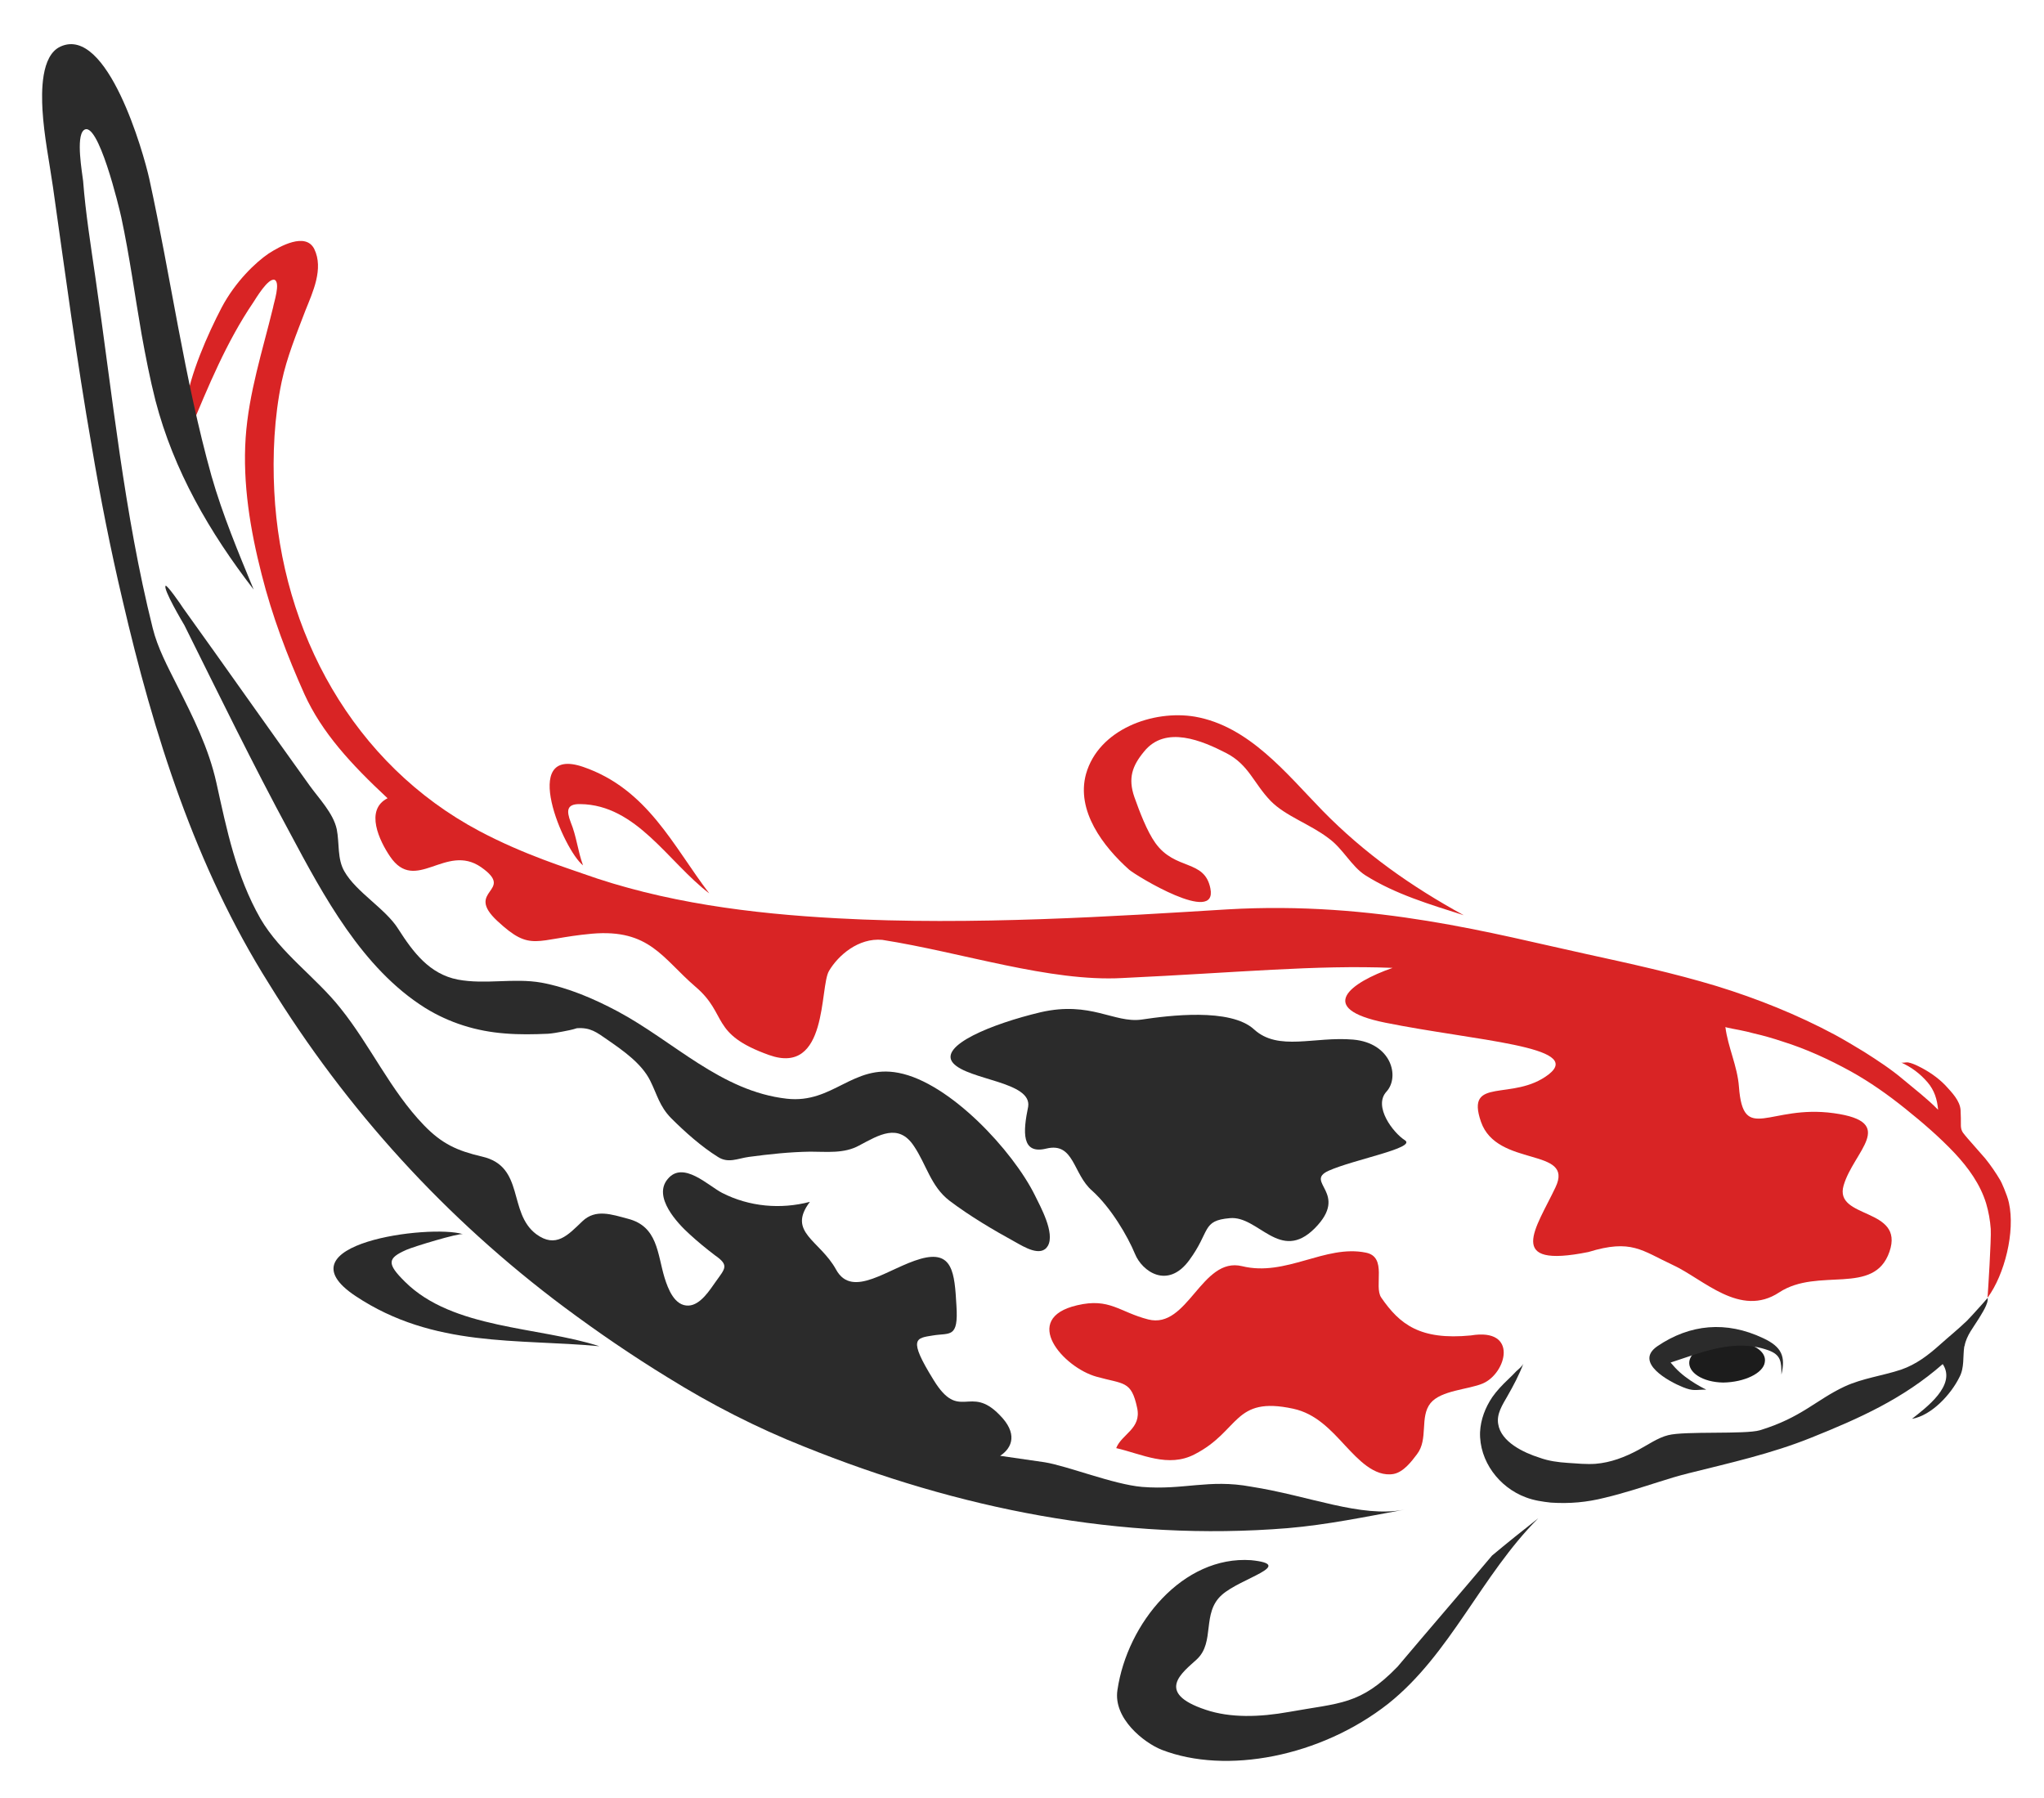
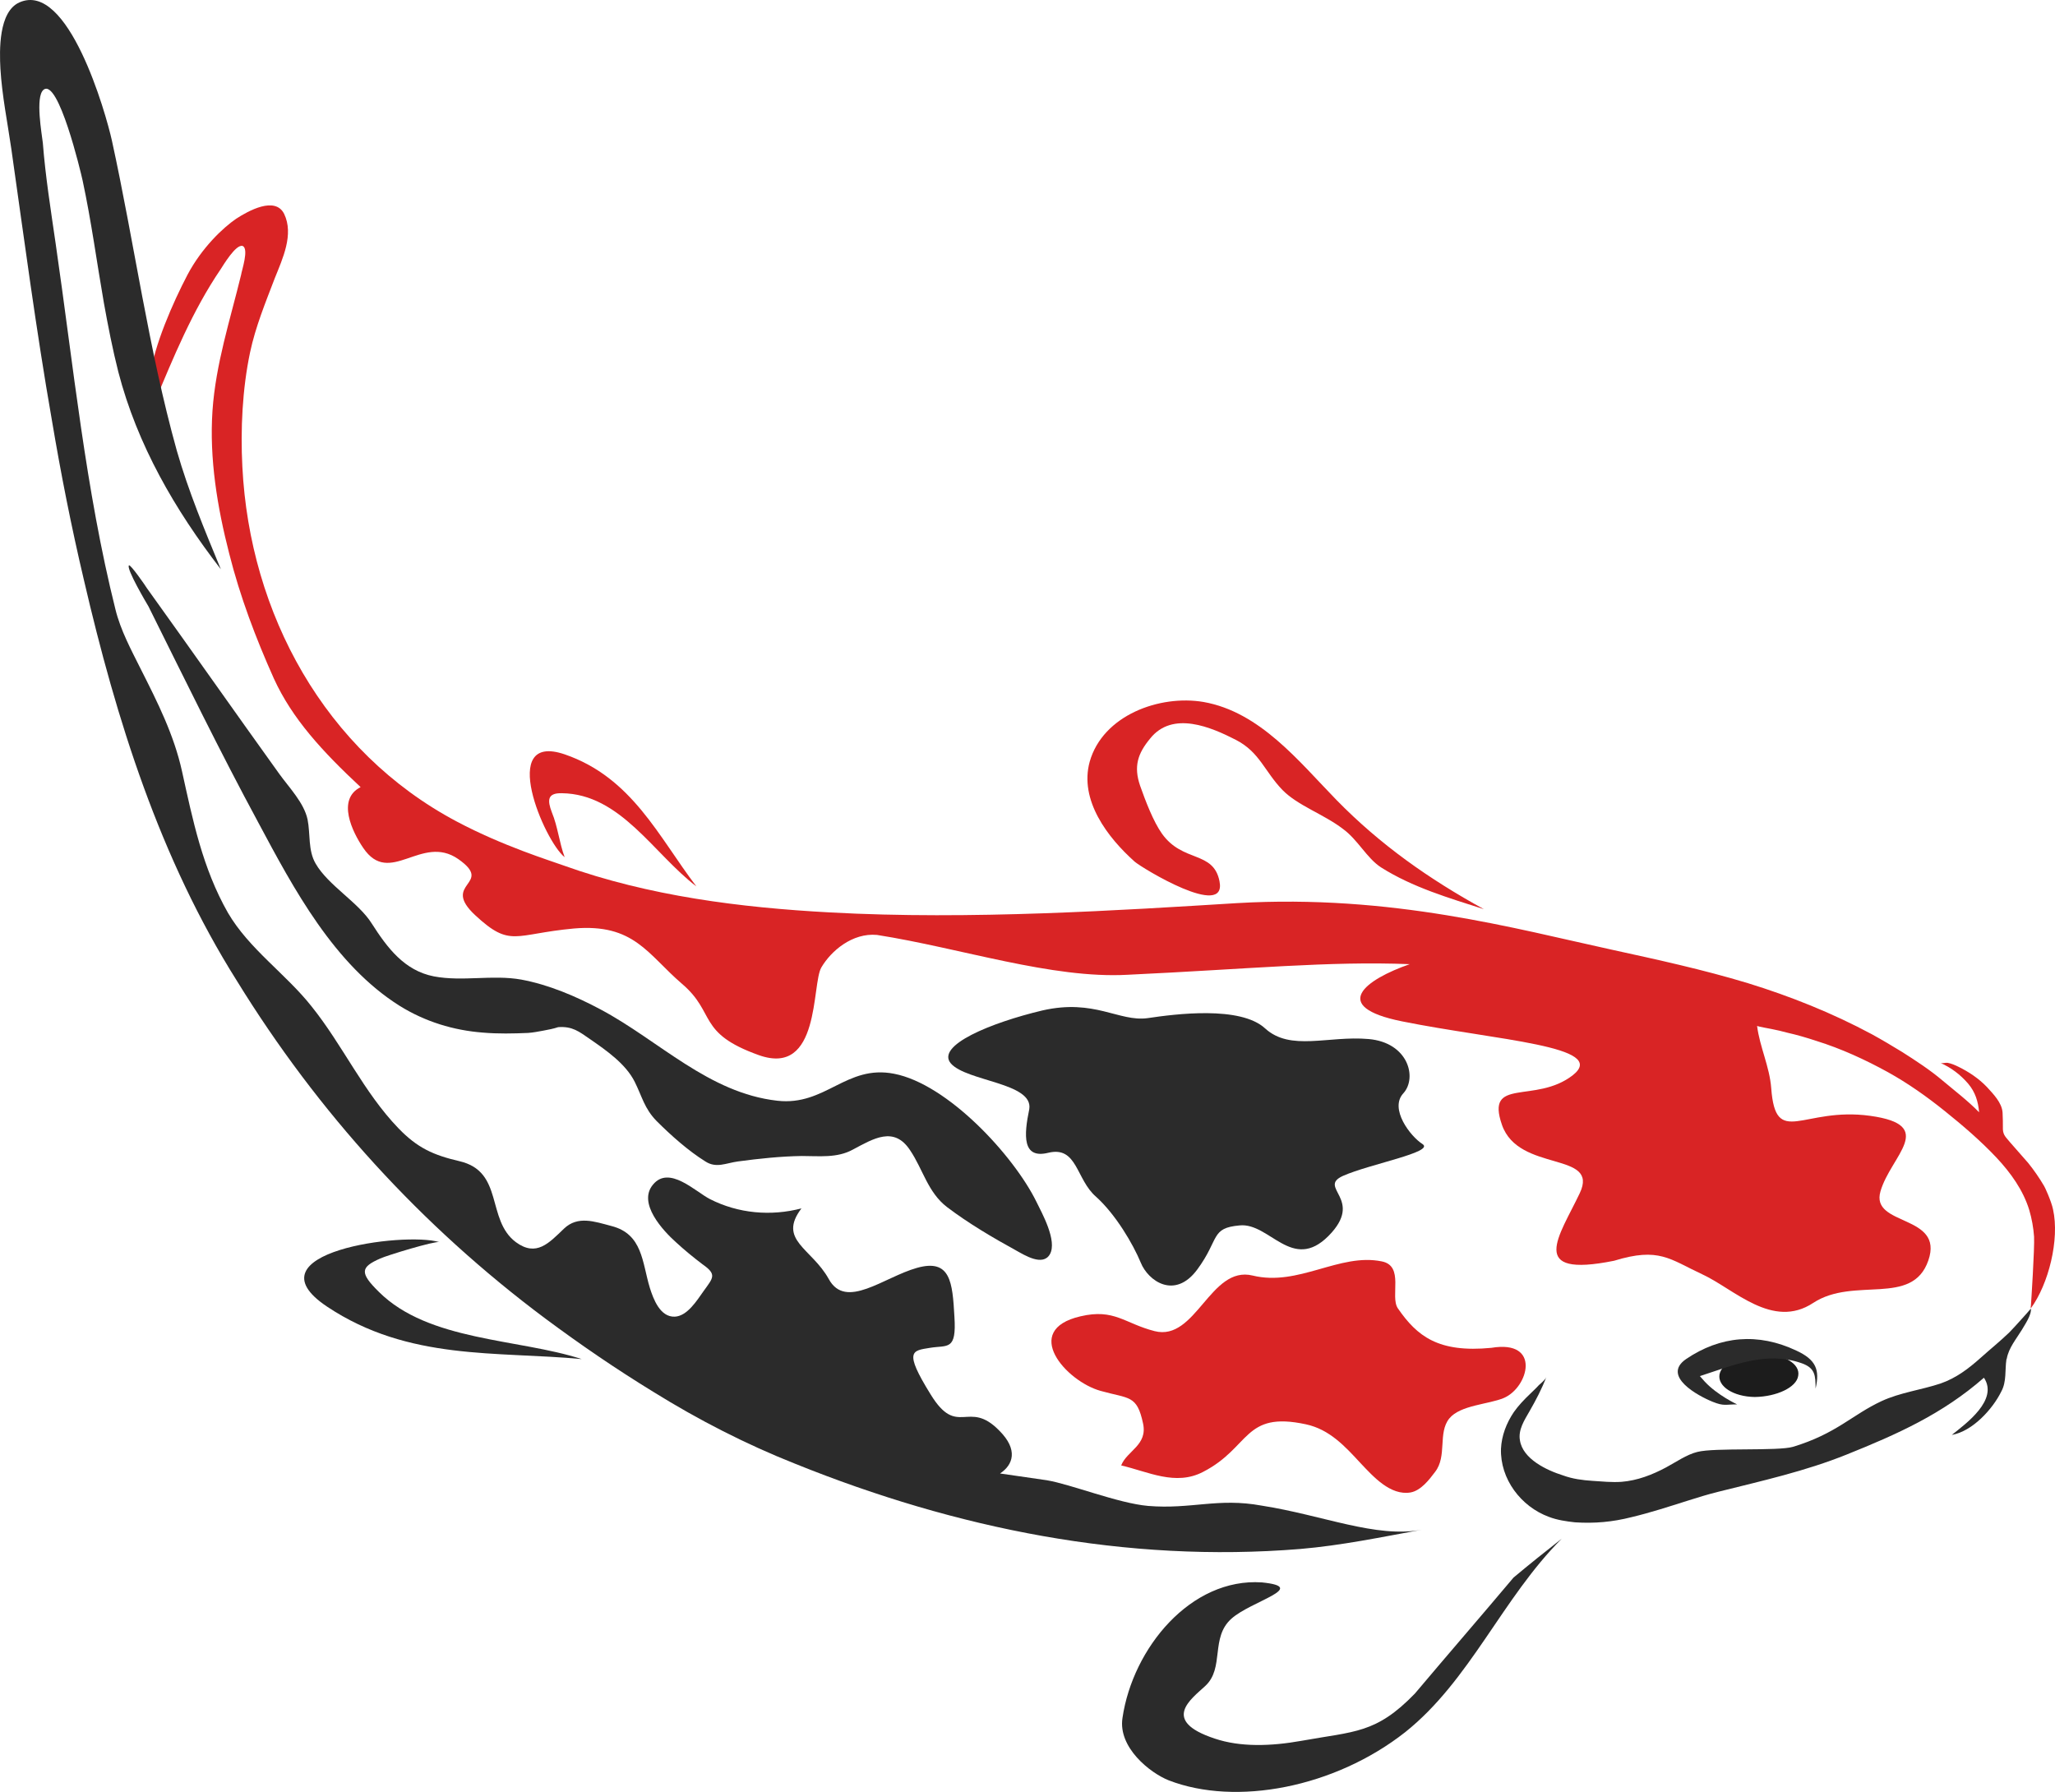
- <svg xmlns="http://www.w3.org/2000/svg" version="1.1" id="Layer_1" x="0px" y="0px" width="664px" height="584px" viewBox="200 -203 664 584" enable-background="new 200 -203 664 584" xml:space="preserve">
+ <svg xmlns="http://www.w3.org/2000/svg" version="1.1" id="Layer_1" x="0px" y="0px" width="639.543px" height="557.656px" viewBox="213.674 -188.654 639.543 557.656" enable-background="new 213.674 -188.654 639.543 557.656" xml:space="preserve">
  <g>
-     <path fill="#1C1C1C" d="M748.8,239.1c0.7-3.7,6.6-6.5,13.3-6.4c6.8,0.1,11.9,3.1,11.2,6.8c-0.5,3.6-6.7,6.5-13.5,6.6   C753.1,246,748.2,242.8,748.8,239.1z" />
+     <path fill="#1C1C1C" d="M748.8,239.1c0.7-3.7,6.601-6.5,13.3-6.4c6.801,0.1,11.9,3.1,11.2,6.8c-0.5,3.6-6.7,6.5-13.5,6.6   C753.1,246,748.2,242.8,748.8,239.1z" />
    <g>
-       <path fill="#2B2B2B" d="M778.7,243.5c0-4.1-0.1-6.4-4.3-7.9c-11-3.9-21.5,0.7-31.7,4c0,0,1.5,1.7,1.5,1.7c4,4.3,10.1,7.1,10.1,7.1    c-3.7,0-4.1,0.6-7.6-0.8c-4.5-1.8-16-8-8.3-13.3c10.6-7.2,22.4-8.3,34.4-2.6C778.8,234.5,780.1,237.6,778.7,243.5z" />
+       <path fill="#2B2B2B" d="M778.7,243.5c0-4.1-0.101-6.4-4.3-7.9c-11-3.9-21.5,0.7-31.7,4l1.5,1.7c4,4.3,10.1,7.1,10.1,7.1    c-3.7,0-4.1,0.6-7.6-0.8c-4.5-1.8-16-8-8.3-13.3c10.6-7.2,22.399-8.3,34.399-2.6C778.8,234.5,780.1,237.6,778.7,243.5z" />
    </g>
-     <path fill="#D92425" d="M849.8,180.4c-1.4-2.4-3.2-5-4.9-7.1c-1.9-2.2-3.8-4.3-5.7-6.5c-1.2-1.5-2.1-2.1-2.2-4c0-1.8,0-3.5-0.1-5.2   c-0.2-3.1-2.9-5.8-4.9-8c-2.5-2.6-5.6-4.7-8.9-6.3c-1-0.5-2.2-1-3.3-1.2c-0.6-0.1-1.8,0.3-2.3,0c3.4,1.5,6.3,3.7,8.7,6.5   c2.2,2.6,3.1,5.5,3.4,8.9c-3.5-3.6-7.6-6.7-11.4-9.9c-3.9-3.3-8.2-6.1-12.6-8.9c-3.1-1.9-6.3-3.8-9.4-5.5   c-12.3-6.6-25.3-11.8-38.6-15.9c-13.9-4.2-28.1-7.3-42.3-10.4c-29.9-6.5-68.5-17.3-116.6-14.5c-35.9,2.2-83.1,5.3-126.7,2.9   c-27.9-1.5-56.4-5.1-82.9-14.6c-4.1-1.5-18.8-6-33.3-13.7c-41.1-21.8-64.4-64.7-66.7-110.4c-0.6-11.7,0-24.2,2.4-35.6   c1.7-8,4.8-15.5,7.7-23.1c2.4-6,6-13.6,2.9-20c-2.8-5.6-11.2-0.9-14.9,1.5c-4.1,2.8-10.7,9-15.2,17.5c-4.5,8.6-10.4,22-11.6,31.5   c-0.5,4.1,3.5,4.8,1.3,8.4c5.9-14.2,11.9-28.8,20.6-41.6c0.8-1.2,4.8-8,6.9-7.3c2,0.9-0.3,7.6-0.5,9c-3.4,14-7.9,27.7-8.9,42.3   c-1,14.9,1.5,30,5.2,44.4c3.4,13.5,8.3,26.4,13.9,38.9c5.7,12.5,15.1,22.7,27,33.8c-7.5,3.8-2.6,13.9,0.8,18.9   c8.3,12.3,18.1-4.5,29.6,3.5c11.4,8-5.7,7.3,5.3,17.5c11,10.2,12.1,5.8,30.7,4.1c18.7-1.6,22.9,8,33.6,17.2   c10.7,9.1,4.6,15.3,23.9,22.2c19.3,6.9,16.4-22.1,19.5-27.3c3-5.1,9.6-10.8,17.3-10.1c26.1,4.1,54.4,13.7,78,12.4   c38.2-1.8,62.6-4.3,87.8-3.3c-13.8,4.8-25.2,13.2-2.4,17.8c29.2,5.9,64.7,7.7,53.1,16.8c-11.7,9-27.2,0.4-22,15.4   c5.2,15,30.5,8.1,24.2,21.3c-6.3,13.3-16.6,26.5,10.7,21c14-4.3,17.3-0.5,27.4,4.2c10,4.6,21.9,17.3,34.6,8.9   c12.7-8.3,30.8,1.3,35.8-13.2c5-14.5-18.1-10.5-14.9-21.5c3.2-11.1,17.8-20.6-3.2-23.5c-21-2.9-29.4,10.2-30.8-8.6   c-0.5-6.7-3.6-12.9-4.4-19.4c0.1,0.2,4.2,0.9,4.6,1c1.6,0.3,3.2,0.7,4.7,1.1c3.1,0.7,6.2,1.6,9.2,2.6c7.7,2.4,15.1,5.8,22.2,9.7   c6.3,3.5,12.1,7.6,17.7,12.1c5.6,4.5,11.1,9.2,16.1,14.5c4.4,4.7,8.3,10.1,10.2,16.3c0.8,2.7,1.3,5.5,1.5,8.3   c0.2,3.4-0.9,20.5-1,21.7c-0.1,0.1,0,0.6,0,0.6c5.5-7.5,9-21.4,6.9-30.8C852.1,185.2,849.9,180.4,849.8,180.4z" />
-     <path fill="#2B2B2B" d="M539.9,170.1c9.1-2.2,8.6,8.3,14.9,13.7c6.1,5.5,11.5,14.7,13.9,20.5c2.3,5.7,10.6,11.6,17.6,2.1   c7-9.5,4-12.9,13.2-13.7c9.3-0.9,16.3,14.6,27.6,3.3c11.4-11.5-3.6-15,4.5-18.7c8.3-3.7,28.6-7.4,24.8-9.9c-3.8-2.4-10.4-11-6-15.8   c4.4-4.8,1.6-15.8-10.8-16.9c-12.6-1.1-24.3,3.9-32.2-3.3c-7.7-7.1-27.9-4.5-36.6-3.2c-8.9,1.2-16.5-6.1-32.7-2.4   c-16,3.8-33.3,10.9-28.5,16.5c4.9,5.6,25.7,6,24.4,14.2C532.3,164.7,531.8,172.1,539.9,170.1z" />
-     <path fill="#2B2B2B" d="M382.7,132.1c-1.6,0.3-3.2,0.6-4.7,0.7c-4.6,0.2-9.3,0.3-14-0.1c-9.2-0.7-18-3.4-25.9-8.3   c-20.4-12.8-33-36.4-44-57c-12-22.2-23-44.8-34.2-67.3c-0.6-1-7-11.8-6.1-12.8c0.4-0.5,5.2,6.4,5.6,7.1   c13.8,19.2,27.4,38.6,41.2,57.8c3.1,4.3,7.7,9,8.8,14.2c0.9,4.5,0.1,9.6,2.5,13.7c3.9,6.8,13.4,12.1,17.5,18.7   c4.8,7.5,10.1,14.6,19.3,16.4c9,1.7,18.2-0.6,27.2,1c8.6,1.6,17,5.2,24.7,9.3c18.2,9.7,33.6,26,55,28.4c15,1.7,21.4-11.3,36.3-8.4   c16.7,3.2,37.2,25.4,44.3,39.8c1.7,3.5,6.6,12.2,4.2,16.4c-2.2,3.8-7.8,0.3-10.5-1.2c-7.3-4-14.9-8.5-21.5-13.5   c-6-4.6-7.5-11.8-11.5-17.7c-5-7.6-11.4-3.6-17.8-0.2c-4.9,2.7-10.5,2-15.9,2c-6.6,0.1-13.2,0.8-19.9,1.7c-3.7,0.5-6.7,2.2-10.1,0   c-5.3-3.3-10.7-8.1-15.2-12.6c-3.8-3.9-4.5-7.6-6.8-12.2c-2.8-5.6-8.9-9.8-13.8-13.2c-3.6-2.5-5.6-4.1-10-3.8   C385.9,131.5,384.3,131.8,382.7,132.1z" />
-     <path fill="#2B2B2B" d="M699.7,290.2c-18.5,18.5-28.5,44.1-48.7,60.2c-22,17.3-52.7,23.1-73.6,15c-5.8-2.3-15.8-10.2-14.4-19.4   c3.2-21.8,21.3-43.7,43.4-42.2c14.8,1.5-3.4,5.8-9.5,11.3c-6.6,5.9-2.1,15.3-8.1,20.9c-4.4,4.1-14,10.8,2.9,16.4   c8,2.7,17.5,2.4,27,0.7c16.6-3,23.2-2.2,35.3-14.7c10.2-12.1,20.6-24.1,30.7-36.1C689.6,298.2,694.6,294.2,699.7,290.2z" />
-     <path fill="#D92425" d="M675.5,94.3c-10.9-3.5-22.2-6.8-32-13c-4.5-2.9-7.2-8.6-11.9-12c-6-4.6-14-7.2-18.8-12.1   c-5.6-5.8-7.1-11.8-14.5-15.6c-7.6-3.9-19.7-9.2-26.7-0.4c-3.8,4.6-5.2,8.6-3.1,14.7c1.7,4.8,4.1,11.1,6.8,14.9   c6.5,9.1,16,5.2,17.9,14.8c2.4,12-24.1-4.1-26.4-6.1c-8.4-7.5-17.3-19.1-14-31.1c4.1-14.5,21.8-20.9,35.4-18.6   c17.6,3.1,29.7,18.5,41.4,30.5C643.3,74.3,658.4,84.9,675.5,94.3z" />
-     <path fill="#2B2B2B" d="M838.1,234.4c0.1-0.1,0-0.1,0.1-0.2c0.6-3.4,3-6.2,4.7-9c0.8-1.4,3.1-4.7,2.8-6.6c-0.5,0.6-2.7,3.1-3.1,3.5   c-1.2,1.4-2.4,2.6-3.6,3.9c-2.8,2.7-5.9,5.2-8.8,7.8c-3.8,3.4-7.7,6.4-12.6,8.1c-6,2-12.6,2.8-18.4,5.5c-9.2,4.3-14,10.1-27.5,14.2   c-4.7,1.4-24.5,0.2-29.8,1.6c-3.3,0.8-6.7,3.2-9.7,4.8c-4.3,2.3-8.9,4.1-13.9,4.5c-3,0.2-6-0.1-9-0.3c-3.1-0.2-6.2-0.6-9.2-1.7   c-5.1-1.6-12.5-5.1-13.4-10.9c-0.6-3.3,1.4-6.3,3-9.1c2-3.5,3.8-6.9,5.2-10.6c-0.3,0.8-1.6,1.9-2.3,2.5c-0.9,1-1.8,1.8-2.7,2.7   c-1.9,1.8-3.7,3.7-5.1,5.7c-2.3,3.4-3.8,7.3-4,11.4c-0.3,9.4,6.2,18,14.9,21.2c2.6,1,5.4,1.4,8.1,1.7c6.1,0.4,11.7-0.1,17.6-1.6   c5.9-1.4,11.7-3.3,17.4-5.1c3.1-1,6.4-2,9.6-2.8c13.6-3.4,27.1-6.4,40-11.6c15.7-6.3,29.8-12.6,42.7-23.9c4.6,6.9-5.6,14.3-10,17.8   c6.4-1.1,12.7-8,15.4-13.5C838.2,241.3,837.6,237.7,838.1,234.4z" />
-     <path fill="#2B2B2B" d="M606.3,279.9c-13.6-2.5-21.8,1.2-35.3,0.1c-9.3-0.8-24.2-6.8-31.6-8c-4.8-0.7-9.7-1.4-14.5-2.1   c4.1-2.7,5.7-7.4-0.2-13.3c-9.7-10-13,2.4-21.4-11.3c-8.5-13.7-5.7-13.6-0.2-14.5c5.5-0.9,8.3,1,7.6-9.7   c-0.6-10.7-1.2-18.1-11.6-15.2c-10.4,2.9-22.2,13.2-27.5,3.5c-5.3-9.6-16-12.1-8.5-22c-9.5,2.5-19.7,1.6-28.5-2.9   c-4.5-2.3-12.7-10.6-17.7-4.5c-4.9,5.8,3.2,14.4,7.1,17.9c2.6,2.4,5.4,4.7,8.3,6.9c4.6,3.2,3.3,4.2,0.3,8.4c-2,2.8-5,7.7-8.9,7.9   c-4.6,0.2-6.7-5.5-7.8-9c-2.4-7.9-2.2-16.7-11.9-19.2c-5.3-1.4-10.5-3.3-14.8,0.8c-4.7,4.5-8.6,8.9-15,4.2c-9.3-7-3.6-22-17.6-25.2   c-8.1-1.9-13-4.1-18.9-10.2c-10.9-11.3-17.3-25.8-27.1-38c-8-10.1-19.4-17.8-26-29.1c-7.9-13.9-10.9-28.7-14.3-44.1   c-2.5-11.3-7.6-21.4-12.8-31.7c-3-6-6.3-12.1-7.9-18.6c-9.3-37.2-13.1-76-18.6-113.8c-1.5-10.4-3.2-21-4-31.4   c-0.3-2.7-2.4-14.3,0.2-16.5c4.6-3.8,11.6,25.5,12.2,28.3c2.7,12.6,4.4,25.4,6.6,38c1.3,7.2,2.7,14.4,4.5,21.5   c5.9,22.7,17.6,42.9,31.9,61.4c-5-12.1-10.1-24.3-13.7-36.9c-8.8-31.5-13.2-64.5-20.2-96.5c-1.9-8.6-13.6-49.8-28.8-43   c-6.5,2.9-6.2,15-5.9,20.6c0.5,8.4,2.2,16.7,3.4,25c4,28.1,7.7,56.3,12.6,84.3c2.8,16.7,6.1,33.4,10,49.9   c10.1,43.5,23.6,86.6,47.6,124.7c25.2,40.9,57.3,76.2,96,105.1c10.9,8.1,22,15.7,33.6,22.8c14,8.7,28.8,16.3,44.2,22.4   c50.1,20.2,102.9,30.9,157.1,26.5c12.9-1.1,25.3-3.7,37.9-6C641.9,290.1,625.5,282.9,606.3,279.9z" />
-     <path fill="#D92425" d="M677.8,230.8c-16.5,1.6-23.1-3.6-29.1-12.3c-2.5-3.7,2.1-13.2-5-14.6c-13.2-2.7-25.9,7.9-40.2,4.4   c-13.2-3.2-17.6,20.6-30.5,17.3c-9.4-2.4-12.5-7.1-23.1-4.6c-18.5,4.3-4.5,20.2,6.3,23.2c8.9,2.5,11.3,1.2,13.2,10.1   c1.5,6.8-5,8.5-6.8,13.1c8.3,1.9,16.9,6.5,25.5,2c14.8-7.6,12.5-19,32-14.8c7.4,1.6,12.2,6.9,17.1,12.2c3.8,4,9.2,10.1,15.5,9   c3.2-0.6,5.8-4,7.6-6.4c3.8-4.9,0.8-12.1,4.4-16.6c3.4-4.2,12.3-4.4,17-6.4C689.4,243.1,693.4,228.2,677.8,230.8z" />
+     <path fill="#D92425" d="M849.8,180.4c-1.399-2.4-3.2-5-4.899-7.1c-1.9-2.2-3.801-4.3-5.7-6.5c-1.2-1.5-2.101-2.1-2.2-4   c0-1.8,0-3.5-0.1-5.2c-0.2-3.1-2.9-5.8-4.9-8c-2.5-2.6-5.6-4.7-8.9-6.3c-1-0.5-2.199-1-3.3-1.2c-0.6-0.1-1.8,0.3-2.3,0   c3.4,1.5,6.3,3.7,8.7,6.5c2.2,2.6,3.1,5.5,3.399,8.9c-3.5-3.6-7.6-6.7-11.399-9.9c-3.9-3.3-8.2-6.1-12.601-8.9   c-3.1-1.9-6.3-3.8-9.399-5.5c-12.3-6.6-25.3-11.8-38.601-15.9c-13.899-4.2-28.1-7.3-42.3-10.4c-29.899-6.5-68.5-17.3-116.6-14.5   c-35.9,2.2-83.101,5.3-126.7,2.9c-27.9-1.5-56.4-5.1-82.9-14.6c-4.1-1.5-18.8-6-33.3-13.7c-41.1-21.8-64.4-64.7-66.7-110.4   c-0.6-11.7,0-24.2,2.4-35.6c1.7-8,4.8-15.5,7.7-23.1c2.4-6,6-13.6,2.9-20c-2.8-5.6-11.2-0.9-14.9,1.5c-4.1,2.8-10.7,9-15.2,17.5   c-4.5,8.6-10.4,22-11.6,31.5c-0.5,4.1,3.5,4.8,1.3,8.4c5.9-14.2,11.9-28.8,20.6-41.6c0.8-1.2,4.8-8,6.9-7.3c2,0.9-0.3,7.6-0.5,9   c-3.4,14-7.9,27.7-8.9,42.3c-1,14.9,1.5,30,5.2,44.4c3.4,13.5,8.3,26.4,13.9,38.9c5.7,12.5,15.1,22.7,27,33.8   c-7.5,3.8-2.6,13.9,0.8,18.9c8.3,12.3,18.1-4.5,29.6,3.5c11.4,8-5.7,7.3,5.3,17.5c11,10.2,12.101,5.8,30.7,4.1   c18.7-1.6,22.9,8,33.601,17.2c10.699,9.1,4.6,15.3,23.899,22.2c19.3,6.9,16.4-22.1,19.5-27.3c3-5.1,9.601-10.8,17.3-10.1   c26.101,4.1,54.4,13.7,78,12.4c38.2-1.8,62.601-4.3,87.801-3.3c-13.801,4.8-25.2,13.2-2.4,17.8c29.2,5.9,64.7,7.7,53.1,16.8   c-11.699,9-27.199,0.4-22,15.4c5.2,15,30.5,8.1,24.2,21.3c-6.3,13.3-16.6,26.5,10.7,21c14-4.3,17.3-0.5,27.4,4.2   c10,4.6,21.899,17.3,34.6,8.9c12.7-8.3,30.8,1.3,35.8-13.2s-18.1-10.5-14.899-21.5c3.199-11.1,17.8-20.6-3.2-23.5   s-29.4,10.2-30.8-8.6c-0.5-6.7-3.601-12.9-4.4-19.4c0.1,0.2,4.2,0.9,4.6,1c1.601,0.3,3.2,0.7,4.7,1.1c3.1,0.7,6.2,1.6,9.2,2.6   c7.7,2.4,15.1,5.8,22.2,9.7c6.3,3.5,12.1,7.6,17.7,12.1c5.6,4.5,11.1,9.2,16.1,14.5c4.4,4.7,8.3,10.1,10.2,16.3   c0.8,2.7,1.3,5.5,1.5,8.3c0.2,3.4-0.9,20.5-1,21.7c-0.101,0.1,0,0.6,0,0.6c5.5-7.5,9-21.4,6.899-30.8   C852.1,185.2,849.9,180.4,849.8,180.4z" />
+     <path fill="#2B2B2B" d="M539.9,170.1c9.1-2.2,8.6,8.3,14.899,13.7c6.101,5.5,11.5,14.7,13.9,20.5c2.3,5.7,10.6,11.6,17.6,2.1   s4-12.9,13.2-13.7c9.3-0.9,16.3,14.6,27.6,3.3c11.4-11.5-3.6-15,4.5-18.7c8.301-3.7,28.601-7.4,24.801-9.9   c-3.801-2.4-10.4-11-6-15.8c4.399-4.8,1.6-15.8-10.801-16.9c-12.6-1.1-24.3,3.9-32.199-3.3c-7.7-7.1-27.9-4.5-36.601-3.2   c-8.899,1.2-16.5-6.1-32.7-2.4c-16,3.8-33.3,10.9-28.5,16.5c4.9,5.6,25.7,6,24.4,14.2C532.3,164.7,531.8,172.1,539.9,170.1z" />
+     <path fill="#2B2B2B" d="M382.7,132.1c-1.601,0.3-3.2,0.6-4.7,0.7c-4.6,0.2-9.3,0.3-14-0.1c-9.2-0.7-18-3.4-25.9-8.3   c-20.399-12.8-33-36.4-44-57c-12-22.2-23-44.8-34.2-67.3c-0.6-1-7-11.8-6.1-12.8c0.4-0.5,5.2,6.4,5.6,7.1   c13.8,19.2,27.4,38.6,41.2,57.8c3.1,4.3,7.7,9,8.8,14.2c0.9,4.5,0.1,9.6,2.5,13.7c3.9,6.8,13.4,12.1,17.5,18.7   c4.8,7.5,10.1,14.6,19.3,16.4c9,1.7,18.2-0.6,27.2,1c8.6,1.6,17,5.2,24.699,9.3c18.2,9.7,33.601,26,55,28.4   c15,1.7,21.4-11.3,36.301-8.4c16.699,3.2,37.199,25.4,44.3,39.8c1.7,3.5,6.6,12.2,4.2,16.4c-2.2,3.8-7.801,0.3-10.5-1.2   c-7.301-4-14.9-8.5-21.5-13.5c-6-4.6-7.5-11.8-11.5-17.7c-5-7.6-11.4-3.6-17.801-0.2c-4.899,2.7-10.5,2-15.899,2   c-6.601,0.1-13.2,0.8-19.9,1.7c-3.7,0.5-6.7,2.2-10.1,0c-5.3-3.3-10.7-8.1-15.2-12.6c-3.8-3.9-4.5-7.6-6.8-12.2   c-2.8-5.6-8.9-9.8-13.8-13.2c-3.601-2.5-5.601-4.1-10-3.8C385.9,131.5,384.3,131.8,382.7,132.1z" />
+     <path fill="#2B2B2B" d="M699.7,290.2c-18.5,18.5-28.5,44.1-48.7,60.2c-22,17.3-52.7,23.1-73.6,15C571.6,363.1,561.6,355.2,563,346   c3.2-21.8,21.3-43.7,43.4-42.2c14.8,1.5-3.4,5.8-9.5,11.3C590.3,321,594.8,330.4,588.8,336c-4.399,4.1-14,10.8,2.9,16.4   c8,2.699,17.5,2.399,27,0.699c16.6-3,23.2-2.199,35.3-14.699c10.2-12.101,20.6-24.101,30.7-36.101   C689.6,298.2,694.6,294.2,699.7,290.2z" />
+     <path fill="#D92425" d="M675.5,94.3c-10.9-3.5-22.2-6.8-32-13c-4.5-2.9-7.2-8.6-11.9-12c-6-4.6-14-7.2-18.8-12.1   c-5.6-5.8-7.1-11.8-14.5-15.6c-7.6-3.9-19.7-9.2-26.7-0.4c-3.8,4.6-5.199,8.6-3.1,14.7c1.7,4.8,4.1,11.1,6.8,14.9   c6.5,9.1,16,5.2,17.9,14.8c2.399,12-24.101-4.1-26.4-6.1c-8.399-7.5-17.3-19.1-14-31.1c4.101-14.5,21.8-20.9,35.4-18.6   c17.6,3.1,29.7,18.5,41.399,30.5C643.3,74.3,658.4,84.9,675.5,94.3z" />
+     <path fill="#2B2B2B" d="M838.1,234.4c0.101-0.1,0-0.1,0.101-0.2c0.6-3.4,3-6.2,4.7-9c0.8-1.4,3.1-4.7,2.8-6.6   c-0.5,0.6-2.7,3.1-3.101,3.5c-1.199,1.4-2.399,2.6-3.6,3.9c-2.8,2.7-5.9,5.2-8.8,7.8c-3.8,3.4-7.7,6.4-12.601,8.1   c-6,2-12.6,2.8-18.399,5.5c-9.2,4.3-14,10.1-27.5,14.2c-4.7,1.4-24.5,0.2-29.8,1.6c-3.301,0.8-6.7,3.2-9.7,4.8   c-4.3,2.3-8.9,4.1-13.9,4.5c-3,0.2-6-0.1-9-0.3c-3.1-0.2-6.2-0.6-9.2-1.7c-5.1-1.6-12.5-5.1-13.399-10.9   c-0.601-3.3,1.399-6.3,3-9.1c2-3.5,3.8-6.9,5.2-10.6c-0.301,0.8-1.601,1.9-2.301,2.5c-0.899,1-1.8,1.8-2.699,2.7   c-1.9,1.8-3.7,3.7-5.101,5.7c-2.3,3.4-3.8,7.3-4,11.4c-0.3,9.4,6.2,18,14.9,21.2c2.6,1,5.399,1.4,8.1,1.7   c6.101,0.4,11.7-0.1,17.601-1.6c5.899-1.4,11.699-3.3,17.399-5.1c3.101-1,6.4-2,9.601-2.8c13.6-3.4,27.1-6.4,40-11.6   c15.699-6.3,29.8-12.6,42.699-23.9c4.601,6.9-5.6,14.3-10,17.8c6.4-1.1,12.7-8,15.4-13.5C838.2,241.3,837.6,237.7,838.1,234.4z" />
+     <path fill="#2B2B2B" d="M606.3,279.9c-13.6-2.5-21.8,1.2-35.3,0.1c-9.3-0.8-24.2-6.8-31.6-8c-4.801-0.7-9.7-1.4-14.5-2.1   c4.1-2.7,5.699-7.4-0.2-13.3c-9.7-10-13,2.4-21.4-11.3c-8.5-13.7-5.7-13.6-0.2-14.5c5.5-0.9,8.301,1,7.601-9.7   c-0.601-10.7-1.2-18.1-11.601-15.2c-10.399,2.9-22.199,13.2-27.5,3.5c-5.3-9.6-16-12.1-8.5-22c-9.5,2.5-19.699,1.6-28.5-2.9   c-4.5-2.3-12.699-10.6-17.699-4.5c-4.9,5.8,3.199,14.4,7.1,17.9c2.6,2.4,5.4,4.7,8.3,6.9c4.601,3.2,3.3,4.2,0.3,8.4   c-2,2.8-5,7.7-8.899,7.9c-4.601,0.2-6.7-5.5-7.8-9c-2.4-7.9-2.2-16.7-11.9-19.2c-5.3-1.4-10.5-3.3-14.8,0.8   c-4.7,4.5-8.601,8.9-15,4.2c-9.3-7-3.601-22-17.601-25.2c-8.1-1.9-13-4.1-18.899-10.2c-10.9-11.3-17.3-25.8-27.1-38   c-8-10.1-19.4-17.8-26-29.1c-7.9-13.9-10.9-28.7-14.3-44.1c-2.5-11.3-7.6-21.4-12.8-31.7c-3-6-6.3-12.1-7.9-18.6   c-9.3-37.2-13.1-76-18.6-113.8c-1.5-10.4-3.2-21-4-31.4c-0.3-2.7-2.4-14.3,0.2-16.5c4.6-3.8,11.6,25.5,12.2,28.3   c2.7,12.6,4.4,25.4,6.6,38c1.3,7.2,2.7,14.4,4.5,21.5c5.9,22.7,17.6,42.9,31.9,61.4c-5-12.1-10.1-24.3-13.7-36.9   c-8.8-31.5-13.2-64.5-20.2-96.5c-1.9-8.6-13.6-49.8-28.8-43c-6.5,2.9-6.2,15-5.9,20.6c0.5,8.4,2.2,16.7,3.4,25   c4,28.1,7.7,56.3,12.6,84.3c2.8,16.7,6.1,33.4,10,49.9c10.1,43.5,23.6,86.6,47.6,124.7c25.2,40.9,57.3,76.2,96,105.1   c10.899,8.1,22,15.7,33.6,22.8c14,8.7,28.8,16.3,44.2,22.4c50.1,20.2,102.899,30.9,157.1,26.5c12.9-1.101,25.3-3.7,37.9-6   C641.9,290.1,625.5,282.9,606.3,279.9z" />
+     <path fill="#D92425" d="M677.8,230.8c-16.5,1.6-23.1-3.6-29.1-12.3c-2.5-3.7,2.1-13.2-5-14.6c-13.2-2.7-25.9,7.9-40.2,4.4   c-13.2-3.2-17.6,20.6-30.5,17.3c-9.4-2.4-12.5-7.1-23.1-4.6c-18.5,4.3-4.5,20.2,6.3,23.2c8.899,2.5,11.3,1.2,13.2,10.1   c1.5,6.8-5,8.5-6.801,13.1c8.301,1.9,16.9,6.5,25.5,2c14.801-7.6,12.5-19,32-14.8c7.4,1.6,12.2,6.9,17.101,12.2   c3.8,4,9.2,10.1,15.5,9c3.2-0.6,5.8-4,7.6-6.4c3.8-4.9,0.8-12.1,4.4-16.6c3.399-4.2,12.3-4.4,17-6.4   C689.4,243.1,693.4,228.2,677.8,230.8z" />
    <path fill="#2B2B2B" d="M394.7,234.3c-26.5-2.5-53.8,0.6-79.2-16.3c-25.4-16.9,24.1-23.4,34.9-20.1c-1.4-0.4-16.2,4.1-18.4,5.1   c-6.1,2.7-6.5,4.4-0.4,10.4C347.1,228.8,375,227.9,394.7,234.3z" />
-     <path fill="#D92425" d="M430.4,87.2c-11.7-15.3-20-33.9-41-41.1c-20.9-7.1-6.3,27.1,0,32c-1.7-4.6-2.1-9.4-4-14   c-1.4-3.7-1.4-6,3.1-5.9C406.8,58.4,417.1,77.1,430.4,87.2z" />
+     <path fill="#D92425" d="M430.4,87.2c-11.7-15.3-20-33.9-41-41.1c-20.9-7.1-6.301,27.1,0,32c-1.7-4.6-2.101-9.4-4-14   c-1.4-3.7-1.4-6,3.1-5.9C406.8,58.4,417.1,77.1,430.4,87.2z" />
  </g>
</svg>
